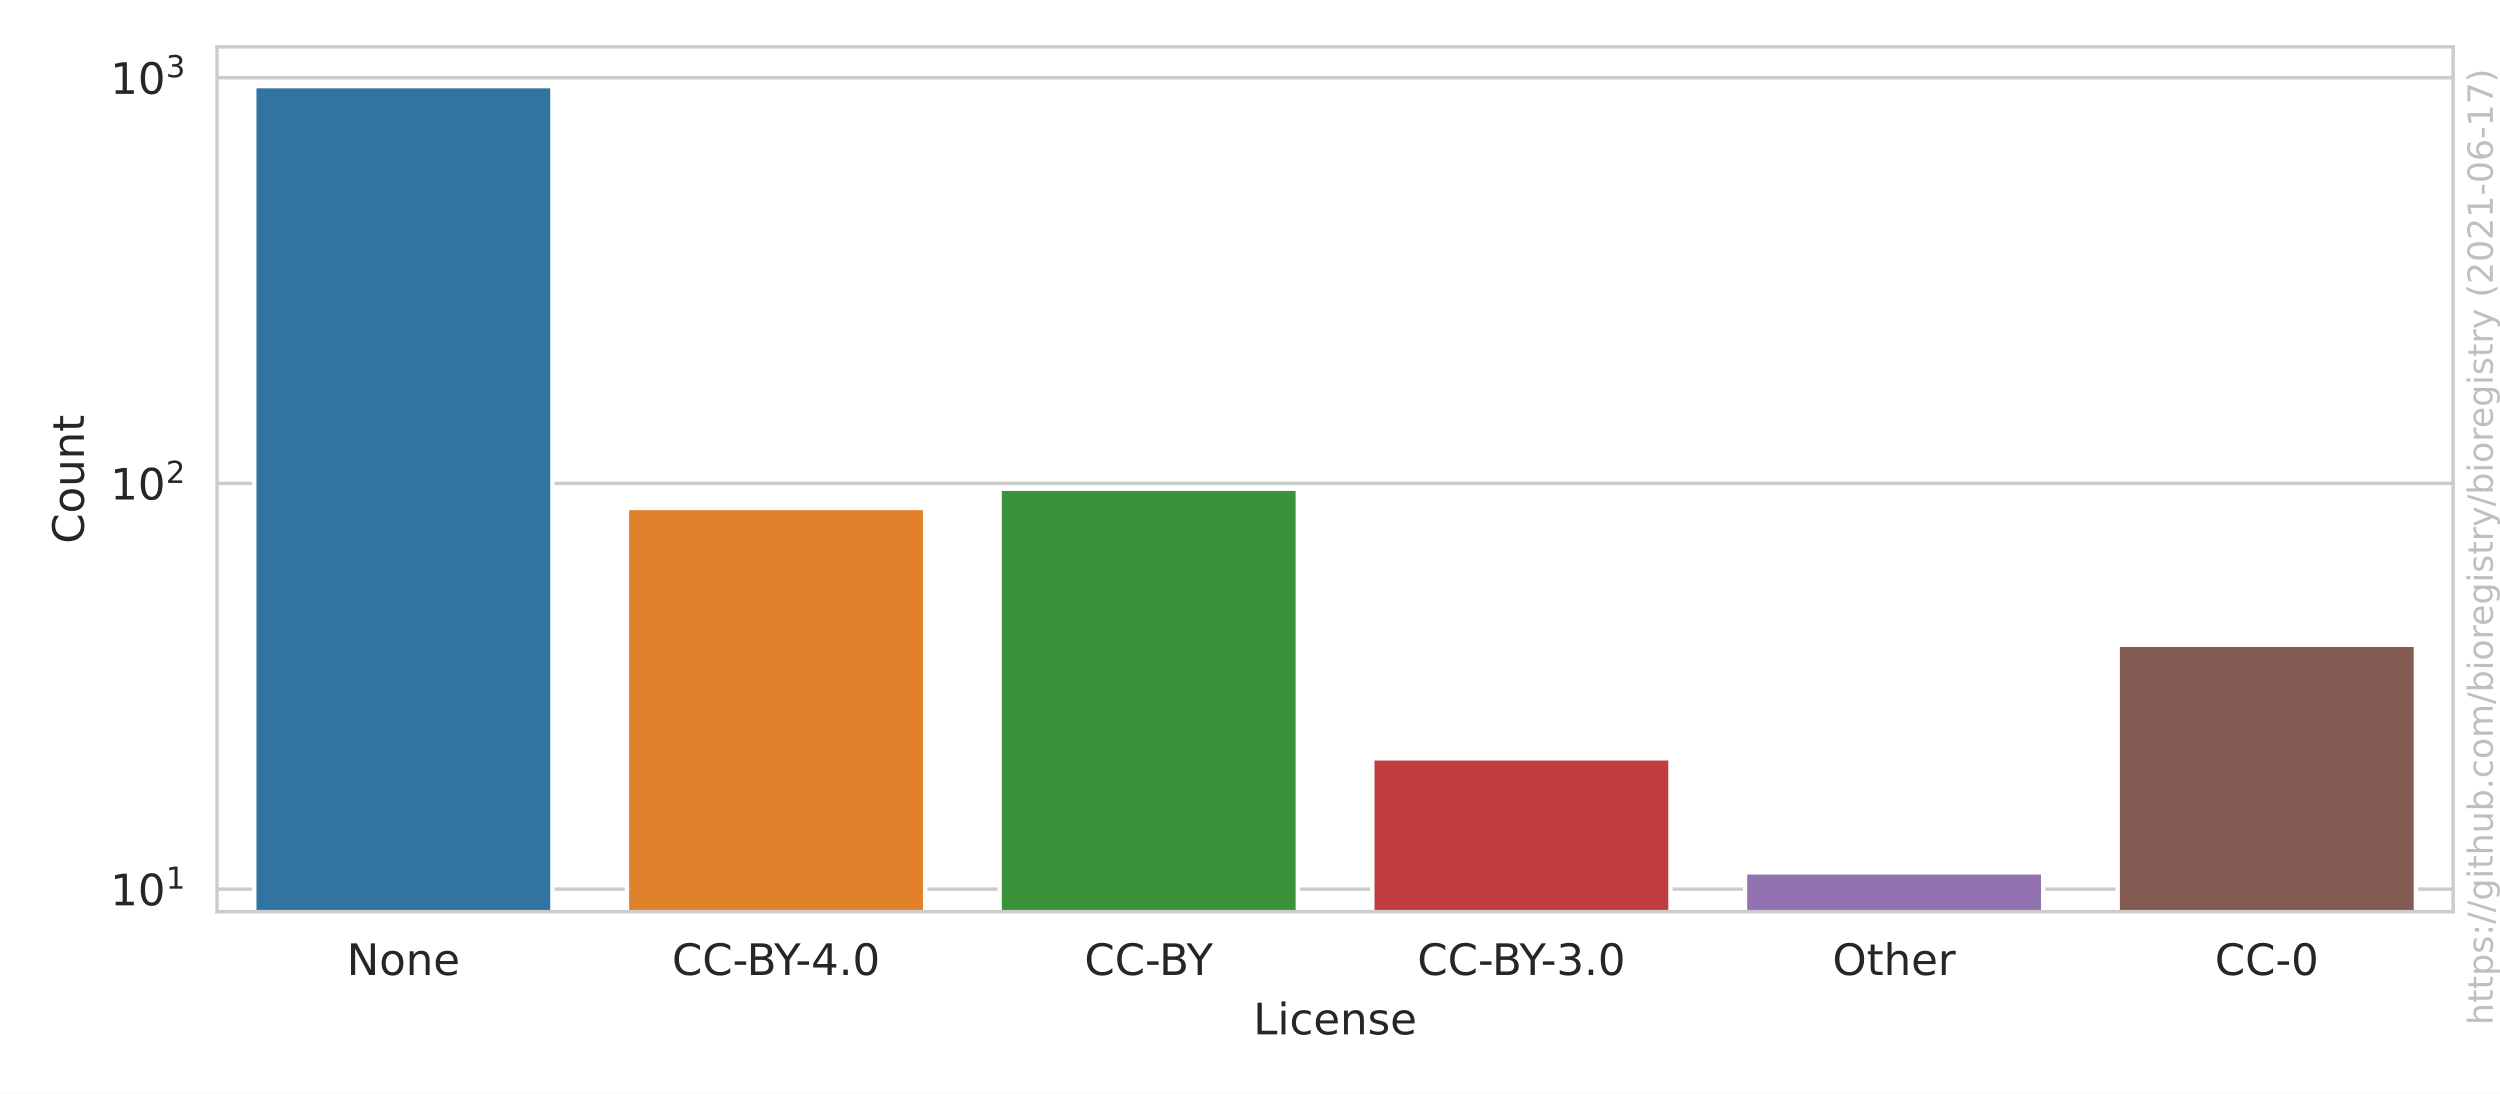
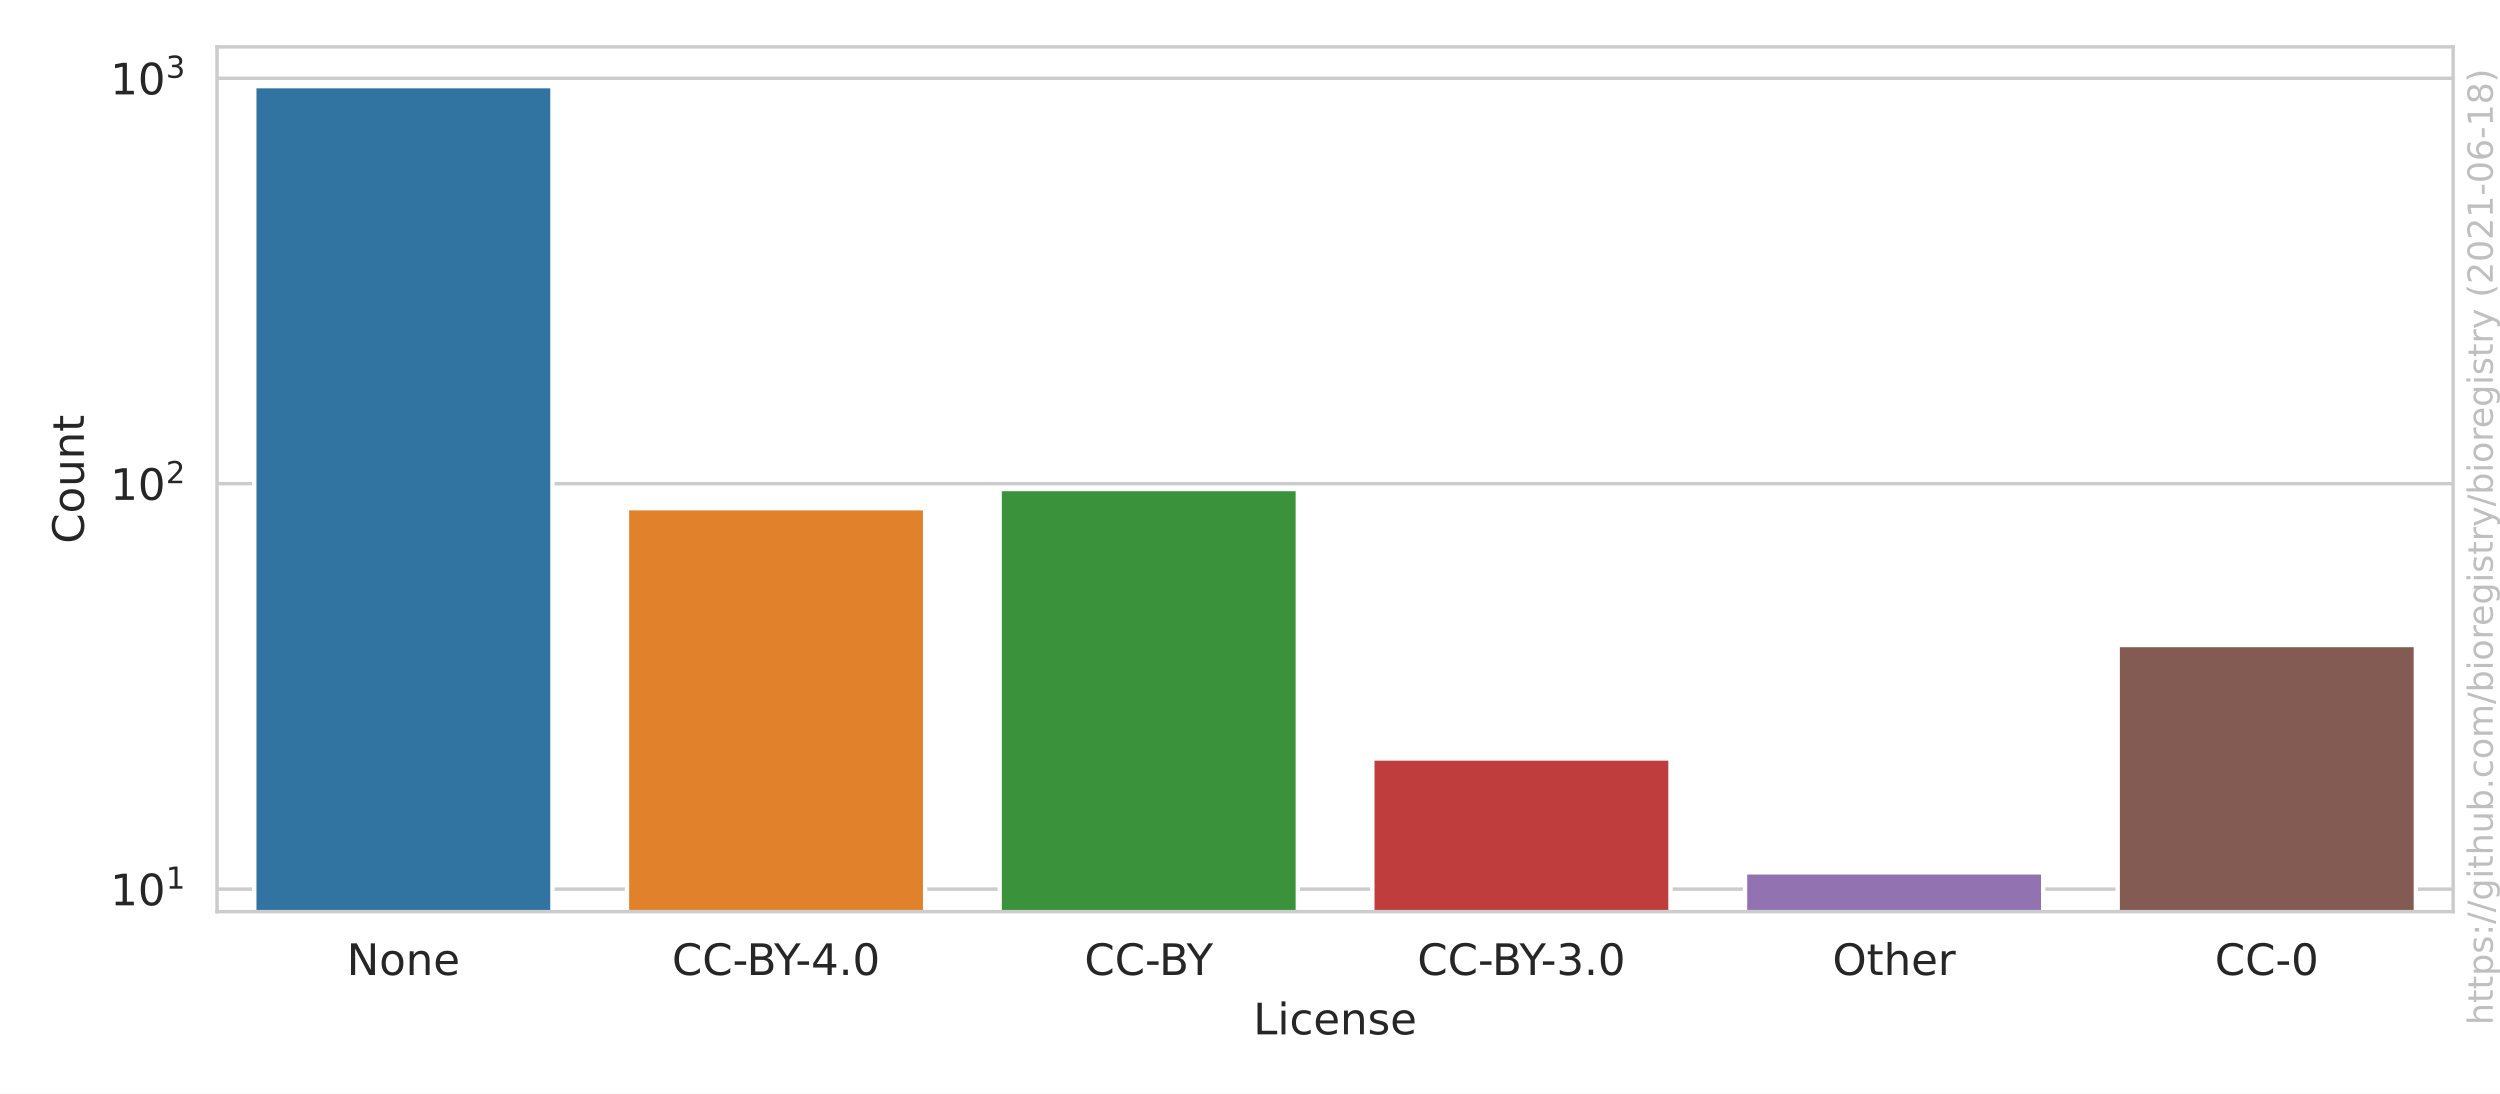
<svg xmlns="http://www.w3.org/2000/svg" xmlns:xlink="http://www.w3.org/1999/xlink" height="252pt" version="1.1" viewBox="0 0 576 252" width="576pt">
  <defs>
    <style type="text/css">*{stroke-linecap:butt;stroke-linejoin:round;}</style>
  </defs>
  <g id="figure_1">
    <g id="patch_1">
      <path d="M 0 252  L 576 252  L 576 0  L 0 0  z " style="fill:#ffffff;" />
    </g>
    <g id="axes_1">
      <g id="patch_2">
        <path d="M 50.003 210.04  L 565.2 210.04  L 565.2 10.8  L 50.003 10.8  z " style="fill:#ffffff;" />
      </g>
      <g id="matplotlib.axis_1">
        <g id="xtick_1">
          <g id="text_1">
            <g style="fill:#262626;" transform="translate(79.89048 224.6384)scale(0.1 -0.1)">
              <defs>
                <path d="M 628 4666  L 1478 4666  L 3547 763  L 3547 4666  L 4159 4666  L 4159 0  L 3309 0  L 1241 3903  L 1241 0  L 628 0  L 628 4666  z " id="DejaVuSans-4e" transform="scale(0.015625)" />
                <path d="M 1959 3097  Q 1497 3097 1228 2736  Q 959 2375 959 1747  Q 959 1119 1226 758  Q 1494 397 1959 397  Q 2419 397 2687 759  Q 2956 1122 2956 1747  Q 2956 2369 2687 2733  Q 2419 3097 1959 3097  z M 1959 3584  Q 2709 3584 3137 3096  Q 3566 2609 3566 1747  Q 3566 888 3137 398  Q 2709 -91 1959 -91  Q 1206 -91 779 398  Q 353 888 353 1747  Q 353 2609 779 3096  Q 1206 3584 1959 3584  z " id="DejaVuSans-6f" transform="scale(0.015625)" />
                <path d="M 3513 2113  L 3513 0  L 2938 0  L 2938 2094  Q 2938 2591 2744 2837  Q 2550 3084 2163 3084  Q 1697 3084 1428 2787  Q 1159 2491 1159 1978  L 1159 0  L 581 0  L 581 3500  L 1159 3500  L 1159 2956  Q 1366 3272 1645 3428  Q 1925 3584 2291 3584  Q 2894 3584 3203 3211  Q 3513 2838 3513 2113  z " id="DejaVuSans-6e" transform="scale(0.015625)" />
                <path d="M 3597 1894  L 3597 1613  L 953 1613  Q 991 1019 1311 708  Q 1631 397 2203 397  Q 2534 397 2845 478  Q 3156 559 3463 722  L 3463 178  Q 3153 47 2828 -22  Q 2503 -91 2169 -91  Q 1331 -91 842 396  Q 353 884 353 1716  Q 353 2575 817 3079  Q 1281 3584 2069 3584  Q 2775 3584 3186 3129  Q 3597 2675 3597 1894  z M 3022 2063  Q 3016 2534 2758 2815  Q 2500 3097 2075 3097  Q 1594 3097 1305 2825  Q 1016 2553 972 2059  L 3022 2063  z " id="DejaVuSans-65" transform="scale(0.015625)" />
              </defs>
              <use xlink:href="#DejaVuSans-4e" />
              <use x="74.805" xlink:href="#DejaVuSans-6f" />
              <use x="135.986" xlink:href="#DejaVuSans-6e" />
              <use x="199.365" xlink:href="#DejaVuSans-65" />
            </g>
          </g>
        </g>
        <g id="xtick_2">
          <g id="text_2">
            <g style="fill:#262626;" transform="translate(154.8255 224.6384)scale(0.1 -0.1)">
              <defs>
                <path d="M 4122 4306  L 4122 3641  Q 3803 3938 3442 4084  Q 3081 4231 2675 4231  Q 1875 4231 1450 3742  Q 1025 3253 1025 2328  Q 1025 1406 1450 917  Q 1875 428 2675 428  Q 3081 428 3442 575  Q 3803 722 4122 1019  L 4122 359  Q 3791 134 3420 21  Q 3050 -91 2638 -91  Q 1578 -91 968 557  Q 359 1206 359 2328  Q 359 3453 968 4101  Q 1578 4750 2638 4750  Q 3056 4750 3426 4639  Q 3797 4528 4122 4306  z " id="DejaVuSans-43" transform="scale(0.015625)" />
                <path d="M 313 2009  L 1997 2009  L 1997 1497  L 313 1497  L 313 2009  z " id="DejaVuSans-2d" transform="scale(0.015625)" />
                <path d="M 1259 2228  L 1259 519  L 2272 519  Q 2781 519 3026 730  Q 3272 941 3272 1375  Q 3272 1813 3026 2020  Q 2781 2228 2272 2228  L 1259 2228  z M 1259 4147  L 1259 2741  L 2194 2741  Q 2656 2741 2882 2914  Q 3109 3088 3109 3444  Q 3109 3797 2882 3972  Q 2656 4147 2194 4147  L 1259 4147  z M 628 4666  L 2241 4666  Q 2963 4666 3353 4366  Q 3744 4066 3744 3513  Q 3744 3084 3544 2831  Q 3344 2578 2956 2516  Q 3422 2416 3680 2098  Q 3938 1781 3938 1306  Q 3938 681 3513 340  Q 3088 0 2303 0  L 628 0  L 628 4666  z " id="DejaVuSans-42" transform="scale(0.015625)" />
                <path d="M -13 4666  L 666 4666  L 1959 2747  L 3244 4666  L 3922 4666  L 2272 2222  L 2272 0  L 1638 0  L 1638 2222  L -13 4666  z " id="DejaVuSans-59" transform="scale(0.015625)" />
                <path d="M 2419 4116  L 825 1625  L 2419 1625  L 2419 4116  z M 2253 4666  L 3047 4666  L 3047 1625  L 3713 1625  L 3713 1100  L 3047 1100  L 3047 0  L 2419 0  L 2419 1100  L 313 1100  L 313 1709  L 2253 4666  z " id="DejaVuSans-34" transform="scale(0.015625)" />
                <path d="M 684 794  L 1344 794  L 1344 0  L 684 0  L 684 794  z " id="DejaVuSans-2e" transform="scale(0.015625)" />
                <path d="M 2034 4250  Q 1547 4250 1301 3770  Q 1056 3291 1056 2328  Q 1056 1369 1301 889  Q 1547 409 2034 409  Q 2525 409 2770 889  Q 3016 1369 3016 2328  Q 3016 3291 2770 3770  Q 2525 4250 2034 4250  z M 2034 4750  Q 2819 4750 3233 4129  Q 3647 3509 3647 2328  Q 3647 1150 3233 529  Q 2819 -91 2034 -91  Q 1250 -91 836 529  Q 422 1150 422 2328  Q 422 3509 836 4129  Q 1250 4750 2034 4750  z " id="DejaVuSans-30" transform="scale(0.015625)" />
              </defs>
              <use xlink:href="#DejaVuSans-43" />
              <use x="69.824" xlink:href="#DejaVuSans-43" />
              <use x="139.648" xlink:href="#DejaVuSans-2d" />
              <use x="172.107" xlink:href="#DejaVuSans-42" />
              <use x="235.211" xlink:href="#DejaVuSans-59" />
              <use x="284.42" xlink:href="#DejaVuSans-2d" />
              <use x="320.504" xlink:href="#DejaVuSans-34" />
              <use x="384.127" xlink:href="#DejaVuSans-2e" />
              <use x="415.914" xlink:href="#DejaVuSans-30" />
            </g>
          </g>
        </g>
        <g id="xtick_3">
          <g id="text_3">
            <g style="fill:#262626;" transform="translate(249.8534 224.6384)scale(0.1 -0.1)">
              <use xlink:href="#DejaVuSans-43" />
              <use x="69.824" xlink:href="#DejaVuSans-43" />
              <use x="139.648" xlink:href="#DejaVuSans-2d" />
              <use x="172.107" xlink:href="#DejaVuSans-42" />
              <use x="235.211" xlink:href="#DejaVuSans-59" />
            </g>
          </g>
        </g>
        <g id="xtick_4">
          <g id="text_4">
            <g style="fill:#262626;" transform="translate(326.5579 224.6384)scale(0.1 -0.1)">
              <defs>
                <path d="M 2597 2516  Q 3050 2419 3304 2112  Q 3559 1806 3559 1356  Q 3559 666 3084 287  Q 2609 -91 1734 -91  Q 1441 -91 1130 -33  Q 819 25 488 141  L 488 750  Q 750 597 1062 519  Q 1375 441 1716 441  Q 2309 441 2620 675  Q 2931 909 2931 1356  Q 2931 1769 2642 2001  Q 2353 2234 1838 2234  L 1294 2234  L 1294 2753  L 1863 2753  Q 2328 2753 2575 2939  Q 2822 3125 2822 3475  Q 2822 3834 2567 4026  Q 2313 4219 1838 4219  Q 1578 4219 1281 4162  Q 984 4106 628 3988  L 628 4550  Q 988 4650 1302 4700  Q 1616 4750 1894 4750  Q 2613 4750 3031 4423  Q 3450 4097 3450 3541  Q 3450 3153 3228 2886  Q 3006 2619 2597 2516  z " id="DejaVuSans-33" transform="scale(0.015625)" />
              </defs>
              <use xlink:href="#DejaVuSans-43" />
              <use x="69.824" xlink:href="#DejaVuSans-43" />
              <use x="139.648" xlink:href="#DejaVuSans-2d" />
              <use x="172.107" xlink:href="#DejaVuSans-42" />
              <use x="235.211" xlink:href="#DejaVuSans-59" />
              <use x="284.42" xlink:href="#DejaVuSans-2d" />
              <use x="320.504" xlink:href="#DejaVuSans-33" />
              <use x="384.127" xlink:href="#DejaVuSans-2e" />
              <use x="415.914" xlink:href="#DejaVuSans-30" />
            </g>
          </g>
        </g>
        <g id="xtick_5">
          <g id="text_5">
            <g style="fill:#262626;" transform="translate(422.2038 224.6384)scale(0.1 -0.1)">
              <defs>
                <path d="M 2522 4238  Q 1834 4238 1429 3725  Q 1025 3213 1025 2328  Q 1025 1447 1429 934  Q 1834 422 2522 422  Q 3209 422 3611 934  Q 4013 1447 4013 2328  Q 4013 3213 3611 3725  Q 3209 4238 2522 4238  z M 2522 4750  Q 3503 4750 4090 4092  Q 4678 3434 4678 2328  Q 4678 1225 4090 567  Q 3503 -91 2522 -91  Q 1538 -91 948 565  Q 359 1222 359 2328  Q 359 3434 948 4092  Q 1538 4750 2522 4750  z " id="DejaVuSans-4f" transform="scale(0.015625)" />
                <path d="M 1172 4494  L 1172 3500  L 2356 3500  L 2356 3053  L 1172 3053  L 1172 1153  Q 1172 725 1289 603  Q 1406 481 1766 481  L 2356 481  L 2356 0  L 1766 0  Q 1100 0 847 248  Q 594 497 594 1153  L 594 3053  L 172 3053  L 172 3500  L 594 3500  L 594 4494  L 1172 4494  z " id="DejaVuSans-74" transform="scale(0.015625)" />
                <path d="M 3513 2113  L 3513 0  L 2938 0  L 2938 2094  Q 2938 2591 2744 2837  Q 2550 3084 2163 3084  Q 1697 3084 1428 2787  Q 1159 2491 1159 1978  L 1159 0  L 581 0  L 581 4863  L 1159 4863  L 1159 2956  Q 1366 3272 1645 3428  Q 1925 3584 2291 3584  Q 2894 3584 3203 3211  Q 3513 2838 3513 2113  z " id="DejaVuSans-68" transform="scale(0.015625)" />
                <path d="M 2631 2963  Q 2534 3019 2420 3045  Q 2306 3072 2169 3072  Q 1681 3072 1420 2755  Q 1159 2438 1159 1844  L 1159 0  L 581 0  L 581 3500  L 1159 3500  L 1159 2956  Q 1341 3275 1631 3429  Q 1922 3584 2338 3584  Q 2397 3584 2469 3576  Q 2541 3569 2628 3553  L 2631 2963  z " id="DejaVuSans-72" transform="scale(0.015625)" />
              </defs>
              <use xlink:href="#DejaVuSans-4f" />
              <use x="78.711" xlink:href="#DejaVuSans-74" />
              <use x="117.92" xlink:href="#DejaVuSans-68" />
              <use x="181.299" xlink:href="#DejaVuSans-65" />
              <use x="242.822" xlink:href="#DejaVuSans-72" />
            </g>
          </g>
        </g>
        <g id="xtick_6">
          <g id="text_6">
            <g style="fill:#262626;" transform="translate(510.2989 224.6384)scale(0.1 -0.1)">
              <use xlink:href="#DejaVuSans-43" />
              <use x="69.824" xlink:href="#DejaVuSans-43" />
              <use x="139.648" xlink:href="#DejaVuSans-2d" />
              <use x="175.732" xlink:href="#DejaVuSans-30" />
            </g>
          </g>
        </g>
        <g id="text_7">
          <g style="fill:#262626;" transform="translate(288.7506 238.3166)scale(0.1 -0.1)">
            <defs>
              <path d="M 628 4666  L 1259 4666  L 1259 531  L 3531 531  L 3531 0  L 628 0  L 628 4666  z " id="DejaVuSans-4c" transform="scale(0.015625)" />
              <path d="M 603 3500  L 1178 3500  L 1178 0  L 603 0  L 603 3500  z M 603 4863  L 1178 4863  L 1178 4134  L 603 4134  L 603 4863  z " id="DejaVuSans-69" transform="scale(0.015625)" />
              <path d="M 3122 3366  L 3122 2828  Q 2878 2963 2633 3030  Q 2388 3097 2138 3097  Q 1578 3097 1268 2742  Q 959 2388 959 1747  Q 959 1106 1268 751  Q 1578 397 2138 397  Q 2388 397 2633 464  Q 2878 531 3122 666  L 3122 134  Q 2881 22 2623 -34  Q 2366 -91 2075 -91  Q 1284 -91 818 406  Q 353 903 353 1747  Q 353 2603 823 3093  Q 1294 3584 2113 3584  Q 2378 3584 2631 3529  Q 2884 3475 3122 3366  z " id="DejaVuSans-63" transform="scale(0.015625)" />
              <path d="M 2834 3397  L 2834 2853  Q 2591 2978 2328 3040  Q 2066 3103 1784 3103  Q 1356 3103 1142 2972  Q 928 2841 928 2578  Q 928 2378 1081 2264  Q 1234 2150 1697 2047  L 1894 2003  Q 2506 1872 2764 1633  Q 3022 1394 3022 966  Q 3022 478 2636 193  Q 2250 -91 1575 -91  Q 1294 -91 989 -36  Q 684 19 347 128  L 347 722  Q 666 556 975 473  Q 1284 391 1588 391  Q 1994 391 2212 530  Q 2431 669 2431 922  Q 2431 1156 2273 1281  Q 2116 1406 1581 1522  L 1381 1569  Q 847 1681 609 1914  Q 372 2147 372 2553  Q 372 3047 722 3315  Q 1072 3584 1716 3584  Q 2034 3584 2315 3537  Q 2597 3491 2834 3397  z " id="DejaVuSans-73" transform="scale(0.015625)" />
            </defs>
            <use xlink:href="#DejaVuSans-4c" />
            <use x="55.713" xlink:href="#DejaVuSans-69" />
            <use x="83.496" xlink:href="#DejaVuSans-63" />
            <use x="138.477" xlink:href="#DejaVuSans-65" />
            <use x="200" xlink:href="#DejaVuSans-6e" />
            <use x="263.379" xlink:href="#DejaVuSans-73" />
            <use x="315.479" xlink:href="#DejaVuSans-65" />
          </g>
        </g>
      </g>
      <g id="matplotlib.axis_2">
        <g id="ytick_1">
          <g id="line2d_1">
-             <path clip-path="url(#p89d8e77453)" d="M 50.003 204.853  L 565.2 204.853  " style="fill:none;stroke:#cccccc;stroke-linecap:round;stroke-width:0.8;" />
+             <path clip-path="url(#p89d8e77453)" d="M 50.003 204.85  L 565.2 204.85  " style="fill:none;stroke:#cccccc;stroke-linecap:round;stroke-width:0.8;" />
          </g>
          <g id="text_8">
-             <g style="fill:#262626;" transform="translate(25.40269 208.6521)scale(0.1 -0.1)">
+             <g style="fill:#262626;" transform="translate(25.40269 208.6493)scale(0.1 -0.1)">
              <defs>
                <path d="M 794 531  L 1825 531  L 1825 4091  L 703 3866  L 703 4441  L 1819 4666  L 2450 4666  L 2450 531  L 3481 531  L 3481 0  L 794 0  L 794 531  z " id="DejaVuSans-31" transform="scale(0.015625)" />
              </defs>
              <use transform="translate(0 0.684375)" xlink:href="#DejaVuSans-31" />
              <use transform="translate(63.62305 0.684375)" xlink:href="#DejaVuSans-30" />
              <use transform="translate(128.2031 38.96563)scale(0.7)" xlink:href="#DejaVuSans-31" />
            </g>
          </g>
        </g>
        <g id="ytick_2">
          <g id="line2d_2">
-             <path clip-path="url(#p89d8e77453)" d="M 50.003 111.377  L 565.2 111.377  " style="fill:none;stroke:#cccccc;stroke-linecap:round;stroke-width:0.8;" />
+             <path clip-path="url(#p89d8e77453)" d="M 50.003 111.441  L 565.2 111.441  " style="fill:none;stroke:#cccccc;stroke-linecap:round;stroke-width:0.8;" />
          </g>
          <g id="text_9">
-             <g style="fill:#262626;" transform="translate(25.40269 115.1767)scale(0.1 -0.1)">
+             <g style="fill:#262626;" transform="translate(25.40269 115.2397)scale(0.1 -0.1)">
              <defs>
                <path d="M 1228 531  L 3431 531  L 3431 0  L 469 0  L 469 531  Q 828 903 1448 1529  Q 2069 2156 2228 2338  Q 2531 2678 2651 2914  Q 2772 3150 2772 3378  Q 2772 3750 2511 3984  Q 2250 4219 1831 4219  Q 1534 4219 1204 4116  Q 875 4013 500 3803  L 500 4441  Q 881 4594 1212 4672  Q 1544 4750 1819 4750  Q 2544 4750 2975 4387  Q 3406 4025 3406 3419  Q 3406 3131 3298 2873  Q 3191 2616 2906 2266  Q 2828 2175 2409 1742  Q 1991 1309 1228 531  z " id="DejaVuSans-32" transform="scale(0.015625)" />
              </defs>
              <use transform="translate(0 0.765625)" xlink:href="#DejaVuSans-31" />
              <use transform="translate(63.62305 0.765625)" xlink:href="#DejaVuSans-30" />
              <use transform="translate(128.2031 39.04688)scale(0.7)" xlink:href="#DejaVuSans-32" />
            </g>
          </g>
        </g>
        <g id="ytick_3">
          <g id="line2d_3">
-             <path clip-path="url(#p89d8e77453)" d="M 50.003 17.902  L 565.2 17.902  " style="fill:none;stroke:#cccccc;stroke-linecap:round;stroke-width:0.8;" />
+             <path clip-path="url(#p89d8e77453)" d="M 50.003 18.031  L 565.2 18.031  " style="fill:none;stroke:#cccccc;stroke-linecap:round;stroke-width:0.8;" />
          </g>
          <g id="text_10">
-             <g style="fill:#262626;" transform="translate(25.40269 21.70128)scale(0.1 -0.1)">
+             <g style="fill:#262626;" transform="translate(25.40269 21.83016)scale(0.1 -0.1)">
              <use transform="translate(0 0.765625)" xlink:href="#DejaVuSans-31" />
              <use transform="translate(63.62305 0.765625)" xlink:href="#DejaVuSans-30" />
              <use transform="translate(128.2031 39.04688)scale(0.7)" xlink:href="#DejaVuSans-33" />
            </g>
          </g>
        </g>
        <g id="ytick_4" />
        <g id="ytick_5" />
        <g id="ytick_6" />
        <g id="ytick_7" />
        <g id="ytick_8" />
        <g id="ytick_9" />
        <g id="ytick_10" />
        <g id="ytick_11" />
        <g id="ytick_12" />
        <g id="ytick_13" />
        <g id="ytick_14" />
        <g id="ytick_15" />
        <g id="ytick_16" />
        <g id="ytick_17" />
        <g id="ytick_18" />
        <g id="ytick_19" />
        <g id="ytick_20" />
        <g id="text_11">
          <g style="fill:#262626;" transform="translate(19.323 125.2684)rotate(-90)scale(0.1 -0.1)">
            <defs>
              <path d="M 544 1381  L 544 3500  L 1119 3500  L 1119 1403  Q 1119 906 1312 657  Q 1506 409 1894 409  Q 2359 409 2629 706  Q 2900 1003 2900 1516  L 2900 3500  L 3475 3500  L 3475 0  L 2900 0  L 2900 538  Q 2691 219 2414 64  Q 2138 -91 1772 -91  Q 1169 -91 856 284  Q 544 659 544 1381  z M 1991 3584  L 1991 3584  z " id="DejaVuSans-75" transform="scale(0.015625)" />
            </defs>
            <use xlink:href="#DejaVuSans-43" />
            <use x="69.824" xlink:href="#DejaVuSans-6f" />
            <use x="131.006" xlink:href="#DejaVuSans-75" />
            <use x="194.385" xlink:href="#DejaVuSans-6e" />
            <use x="257.764" xlink:href="#DejaVuSans-74" />
          </g>
        </g>
      </g>
      <g id="patch_3">
-         <path clip-path="url(#p89d8e77453)" d="M 58.589 93773.713  L 127.282 93773.713  L 127.282 19.856  L 58.589 19.856  z " style="fill:#3274a1;stroke:#ffffff;stroke-linejoin:miter;" />
+         <path clip-path="url(#p89d8e77453)" d="M 58.589 93707.843  L 127.282 93707.843  L 127.282 19.856  L 58.589 19.856  z " style="fill:#3274a1;stroke:#ffffff;stroke-linejoin:miter;" />
      </g>
      <g id="patch_4">
-         <path clip-path="url(#p89d8e77453)" d="M 144.456 93773.713  L 213.149 93773.713  L 213.149 117.031  L 144.456 117.031  z " style="fill:#e1812c;stroke:#ffffff;stroke-linejoin:miter;" />
+         <path clip-path="url(#p89d8e77453)" d="M 144.456 93707.843  L 213.149 93707.843  L 213.149 117.09  L 144.456 117.09  z " style="fill:#e1812c;stroke:#ffffff;stroke-linejoin:miter;" />
      </g>
      <g id="patch_5">
-         <path clip-path="url(#p89d8e77453)" d="M 230.322 93773.713  L 299.015 93773.713  L 299.015 112.614  L 230.322 112.614  z " style="fill:#3a923a;stroke:#ffffff;stroke-linejoin:miter;" />
+         <path clip-path="url(#p89d8e77453)" d="M 230.322 93707.843  L 299.015 93707.843  L 299.015 112.676  L 230.322 112.676  z " style="fill:#3a923a;stroke:#ffffff;stroke-linejoin:miter;" />
      </g>
      <g id="patch_6">
-         <path clip-path="url(#p89d8e77453)" d="M 316.188 93773.713  L 384.881 93773.713  L 384.881 174.733  L 316.188 174.733  z " style="fill:#c03d3e;stroke:#ffffff;stroke-linejoin:miter;" />
+         <path clip-path="url(#p89d8e77453)" d="M 316.188 93707.843  L 384.881 93707.843  L 384.881 174.752  L 316.188 174.752  z " style="fill:#c03d3e;stroke:#ffffff;stroke-linejoin:miter;" />
      </g>
      <g id="patch_7">
-         <path clip-path="url(#p89d8e77453)" d="M 402.054 93773.713  L 470.747 93773.713  L 470.747 200.984  L 402.054 200.984  z " style="fill:#9372b2;stroke:#ffffff;stroke-linejoin:miter;" />
+         <path clip-path="url(#p89d8e77453)" d="M 402.054 93707.843  L 470.747 93707.843  L 470.747 200.984  L 402.054 200.984  z " style="fill:#9372b2;stroke:#ffffff;stroke-linejoin:miter;" />
      </g>
      <g id="patch_8">
-         <path clip-path="url(#p89d8e77453)" d="M 487.92 93773.713  L 556.613 93773.713  L 556.613 148.575  L 487.92 148.575  z " style="fill:#845b53;stroke:#ffffff;stroke-linejoin:miter;" />
+         <path clip-path="url(#p89d8e77453)" d="M 487.92 93707.843  L 556.613 93707.843  L 556.613 148.612  L 487.92 148.612  z " style="fill:#845b53;stroke:#ffffff;stroke-linejoin:miter;" />
      </g>
      <g id="patch_9">
        <path d="M 50.003 210.04  L 50.003 10.8  " style="fill:none;stroke:#cccccc;stroke-linecap:square;stroke-linejoin:miter;stroke-width:0.8;" />
      </g>
      <g id="patch_10">
        <path d="M 565.2 210.04  L 565.2 10.8  " style="fill:none;stroke:#cccccc;stroke-linecap:square;stroke-linejoin:miter;stroke-width:0.8;" />
      </g>
      <g id="patch_11">
        <path d="M 50.003 210.04  L 565.2 210.04  " style="fill:none;stroke:#cccccc;stroke-linecap:square;stroke-linejoin:miter;stroke-width:0.8;" />
      </g>
      <g id="patch_12">
        <path d="M 50.003 10.8  L 565.2 10.8  " style="fill:none;stroke:#cccccc;stroke-linecap:square;stroke-linejoin:miter;stroke-width:0.8;" />
      </g>
    </g>
    <g id="text_12">
      <g style="fill:#808080;opacity:0.5;" transform="translate(574.3362 236.1694)rotate(-90)scale(0.08 -0.08)">
        <defs>
          <path d="M 1159 525  L 1159 -1331  L 581 -1331  L 581 3500  L 1159 3500  L 1159 2969  Q 1341 3281 1617 3432  Q 1894 3584 2278 3584  Q 2916 3584 3314 3078  Q 3713 2572 3713 1747  Q 3713 922 3314 415  Q 2916 -91 2278 -91  Q 1894 -91 1617 61  Q 1341 213 1159 525  z M 3116 1747  Q 3116 2381 2855 2742  Q 2594 3103 2138 3103  Q 1681 3103 1420 2742  Q 1159 2381 1159 1747  Q 1159 1113 1420 752  Q 1681 391 2138 391  Q 2594 391 2855 752  Q 3116 1113 3116 1747  z " id="DejaVuSans-70" transform="scale(0.015625)" />
          <path d="M 750 794  L 1409 794  L 1409 0  L 750 0  L 750 794  z M 750 3309  L 1409 3309  L 1409 2516  L 750 2516  L 750 3309  z " id="DejaVuSans-3a" transform="scale(0.015625)" />
          <path d="M 1625 4666  L 2156 4666  L 531 -594  L 0 -594  L 1625 4666  z " id="DejaVuSans-2f" transform="scale(0.015625)" />
          <path d="M 2906 1791  Q 2906 2416 2648 2759  Q 2391 3103 1925 3103  Q 1463 3103 1205 2759  Q 947 2416 947 1791  Q 947 1169 1205 825  Q 1463 481 1925 481  Q 2391 481 2648 825  Q 2906 1169 2906 1791  z M 3481 434  Q 3481 -459 3084 -895  Q 2688 -1331 1869 -1331  Q 1566 -1331 1297 -1286  Q 1028 -1241 775 -1147  L 775 -588  Q 1028 -725 1275 -790  Q 1522 -856 1778 -856  Q 2344 -856 2625 -561  Q 2906 -266 2906 331  L 2906 616  Q 2728 306 2450 153  Q 2172 0 1784 0  Q 1141 0 747 490  Q 353 981 353 1791  Q 353 2603 747 3093  Q 1141 3584 1784 3584  Q 2172 3584 2450 3431  Q 2728 3278 2906 2969  L 2906 3500  L 3481 3500  L 3481 434  z " id="DejaVuSans-67" transform="scale(0.015625)" />
          <path d="M 3116 1747  Q 3116 2381 2855 2742  Q 2594 3103 2138 3103  Q 1681 3103 1420 2742  Q 1159 2381 1159 1747  Q 1159 1113 1420 752  Q 1681 391 2138 391  Q 2594 391 2855 752  Q 3116 1113 3116 1747  z M 1159 2969  Q 1341 3281 1617 3432  Q 1894 3584 2278 3584  Q 2916 3584 3314 3078  Q 3713 2572 3713 1747  Q 3713 922 3314 415  Q 2916 -91 2278 -91  Q 1894 -91 1617 61  Q 1341 213 1159 525  L 1159 0  L 581 0  L 581 4863  L 1159 4863  L 1159 2969  z " id="DejaVuSans-62" transform="scale(0.015625)" />
          <path d="M 3328 2828  Q 3544 3216 3844 3400  Q 4144 3584 4550 3584  Q 5097 3584 5394 3201  Q 5691 2819 5691 2113  L 5691 0  L 5113 0  L 5113 2094  Q 5113 2597 4934 2840  Q 4756 3084 4391 3084  Q 3944 3084 3684 2787  Q 3425 2491 3425 1978  L 3425 0  L 2847 0  L 2847 2094  Q 2847 2600 2669 2842  Q 2491 3084 2119 3084  Q 1678 3084 1418 2786  Q 1159 2488 1159 1978  L 1159 0  L 581 0  L 581 3500  L 1159 3500  L 1159 2956  Q 1356 3278 1631 3431  Q 1906 3584 2284 3584  Q 2666 3584 2933 3390  Q 3200 3197 3328 2828  z " id="DejaVuSans-6d" transform="scale(0.015625)" />
          <path d="M 2059 -325  Q 1816 -950 1584 -1140  Q 1353 -1331 966 -1331  L 506 -1331  L 506 -850  L 844 -850  Q 1081 -850 1212 -737  Q 1344 -625 1503 -206  L 1606 56  L 191 3500  L 800 3500  L 1894 763  L 2988 3500  L 3597 3500  L 2059 -325  z " id="DejaVuSans-79" transform="scale(0.015625)" />
          <path id="DejaVuSans-20" transform="scale(0.015625)" />
          <path d="M 1984 4856  Q 1566 4138 1362 3434  Q 1159 2731 1159 2009  Q 1159 1288 1364 580  Q 1569 -128 1984 -844  L 1484 -844  Q 1016 -109 783 600  Q 550 1309 550 2009  Q 550 2706 781 3412  Q 1013 4119 1484 4856  L 1984 4856  z " id="DejaVuSans-28" transform="scale(0.015625)" />
          <path d="M 2113 2584  Q 1688 2584 1439 2293  Q 1191 2003 1191 1497  Q 1191 994 1439 701  Q 1688 409 2113 409  Q 2538 409 2786 701  Q 3034 994 3034 1497  Q 3034 2003 2786 2293  Q 2538 2584 2113 2584  z M 3366 4563  L 3366 3988  Q 3128 4100 2886 4159  Q 2644 4219 2406 4219  Q 1781 4219 1451 3797  Q 1122 3375 1075 2522  Q 1259 2794 1537 2939  Q 1816 3084 2150 3084  Q 2853 3084 3261 2657  Q 3669 2231 3669 1497  Q 3669 778 3244 343  Q 2819 -91 2113 -91  Q 1303 -91 875 529  Q 447 1150 447 2328  Q 447 3434 972 4092  Q 1497 4750 2381 4750  Q 2619 4750 2861 4703  Q 3103 4656 3366 4563  z " id="DejaVuSans-36" transform="scale(0.015625)" />
-           <path d="M 525 4666  L 3525 4666  L 3525 4397  L 1831 0  L 1172 0  L 2766 4134  L 525 4134  L 525 4666  z " id="DejaVuSans-37" transform="scale(0.015625)" />
+           <path d="M 2034 2216  Q 1584 2216 1326 1975  Q 1069 1734 1069 1313  Q 1069 891 1326 650  Q 1584 409 2034 409  Q 2484 409 2743 651  Q 3003 894 3003 1313  Q 3003 1734 2745 1975  Q 2488 2216 2034 2216  z M 1403 2484  Q 997 2584 770 2862  Q 544 3141 544 3541  Q 544 4100 942 4425  Q 1341 4750 2034 4750  Q 2731 4750 3128 4425  Q 3525 4100 3525 3541  Q 3525 3141 3298 2862  Q 3072 2584 2669 2484  Q 3125 2378 3379 2068  Q 3634 1759 3634 1313  Q 3634 634 3220 271  Q 2806 -91 2034 -91  Q 1263 -91 848 271  Q 434 634 434 1313  Q 434 1759 690 2068  Q 947 2378 1403 2484  z M 1172 3481  Q 1172 3119 1398 2916  Q 1625 2713 2034 2713  Q 2441 2713 2670 2916  Q 2900 3119 2900 3481  Q 2900 3844 2670 4047  Q 2441 4250 2034 4250  Q 1625 4250 1398 4047  Q 1172 3844 1172 3481  z " id="DejaVuSans-38" transform="scale(0.015625)" />
          <path d="M 513 4856  L 1013 4856  Q 1481 4119 1714 3412  Q 1947 2706 1947 2009  Q 1947 1309 1714 600  Q 1481 -109 1013 -844  L 513 -844  Q 928 -128 1133 580  Q 1338 1288 1338 2009  Q 1338 2731 1133 3434  Q 928 4138 513 4856  z " id="DejaVuSans-29" transform="scale(0.015625)" />
        </defs>
        <use xlink:href="#DejaVuSans-68" />
        <use x="63.379" xlink:href="#DejaVuSans-74" />
        <use x="102.588" xlink:href="#DejaVuSans-74" />
        <use x="141.797" xlink:href="#DejaVuSans-70" />
        <use x="205.273" xlink:href="#DejaVuSans-73" />
        <use x="257.373" xlink:href="#DejaVuSans-3a" />
        <use x="291.064" xlink:href="#DejaVuSans-2f" />
        <use x="324.756" xlink:href="#DejaVuSans-2f" />
        <use x="358.447" xlink:href="#DejaVuSans-67" />
        <use x="421.924" xlink:href="#DejaVuSans-69" />
        <use x="449.707" xlink:href="#DejaVuSans-74" />
        <use x="488.916" xlink:href="#DejaVuSans-68" />
        <use x="552.295" xlink:href="#DejaVuSans-75" />
        <use x="615.674" xlink:href="#DejaVuSans-62" />
        <use x="679.15" xlink:href="#DejaVuSans-2e" />
        <use x="710.938" xlink:href="#DejaVuSans-63" />
        <use x="765.918" xlink:href="#DejaVuSans-6f" />
        <use x="827.1" xlink:href="#DejaVuSans-6d" />
        <use x="924.512" xlink:href="#DejaVuSans-2f" />
        <use x="958.203" xlink:href="#DejaVuSans-62" />
        <use x="1021.68" xlink:href="#DejaVuSans-69" />
        <use x="1049.463" xlink:href="#DejaVuSans-6f" />
        <use x="1110.645" xlink:href="#DejaVuSans-72" />
        <use x="1149.508" xlink:href="#DejaVuSans-65" />
        <use x="1211.031" xlink:href="#DejaVuSans-67" />
        <use x="1274.508" xlink:href="#DejaVuSans-69" />
        <use x="1302.291" xlink:href="#DejaVuSans-73" />
        <use x="1354.391" xlink:href="#DejaVuSans-74" />
        <use x="1393.6" xlink:href="#DejaVuSans-72" />
        <use x="1434.713" xlink:href="#DejaVuSans-79" />
        <use x="1493.893" xlink:href="#DejaVuSans-2f" />
        <use x="1527.584" xlink:href="#DejaVuSans-62" />
        <use x="1591.061" xlink:href="#DejaVuSans-69" />
        <use x="1618.844" xlink:href="#DejaVuSans-6f" />
        <use x="1680.025" xlink:href="#DejaVuSans-72" />
        <use x="1718.889" xlink:href="#DejaVuSans-65" />
        <use x="1780.412" xlink:href="#DejaVuSans-67" />
        <use x="1843.889" xlink:href="#DejaVuSans-69" />
        <use x="1871.672" xlink:href="#DejaVuSans-73" />
        <use x="1923.771" xlink:href="#DejaVuSans-74" />
        <use x="1962.98" xlink:href="#DejaVuSans-72" />
        <use x="2004.094" xlink:href="#DejaVuSans-79" />
        <use x="2063.273" xlink:href="#DejaVuSans-20" />
        <use x="2095.061" xlink:href="#DejaVuSans-28" />
        <use x="2134.074" xlink:href="#DejaVuSans-32" />
        <use x="2197.697" xlink:href="#DejaVuSans-30" />
        <use x="2261.32" xlink:href="#DejaVuSans-32" />
        <use x="2324.943" xlink:href="#DejaVuSans-31" />
        <use x="2388.566" xlink:href="#DejaVuSans-2d" />
        <use x="2424.65" xlink:href="#DejaVuSans-30" />
        <use x="2488.273" xlink:href="#DejaVuSans-36" />
        <use x="2551.896" xlink:href="#DejaVuSans-2d" />
        <use x="2587.98" xlink:href="#DejaVuSans-31" />
-         <use x="2651.604" xlink:href="#DejaVuSans-37" />
+         <use x="2651.604" xlink:href="#DejaVuSans-38" />
        <use x="2715.227" xlink:href="#DejaVuSans-29" />
      </g>
    </g>
  </g>
  <defs>
    <clipPath id="p89d8e77453">
      <rect height="199.24" width="515.197" x="50.003" y="10.8" />
    </clipPath>
  </defs>
</svg>
